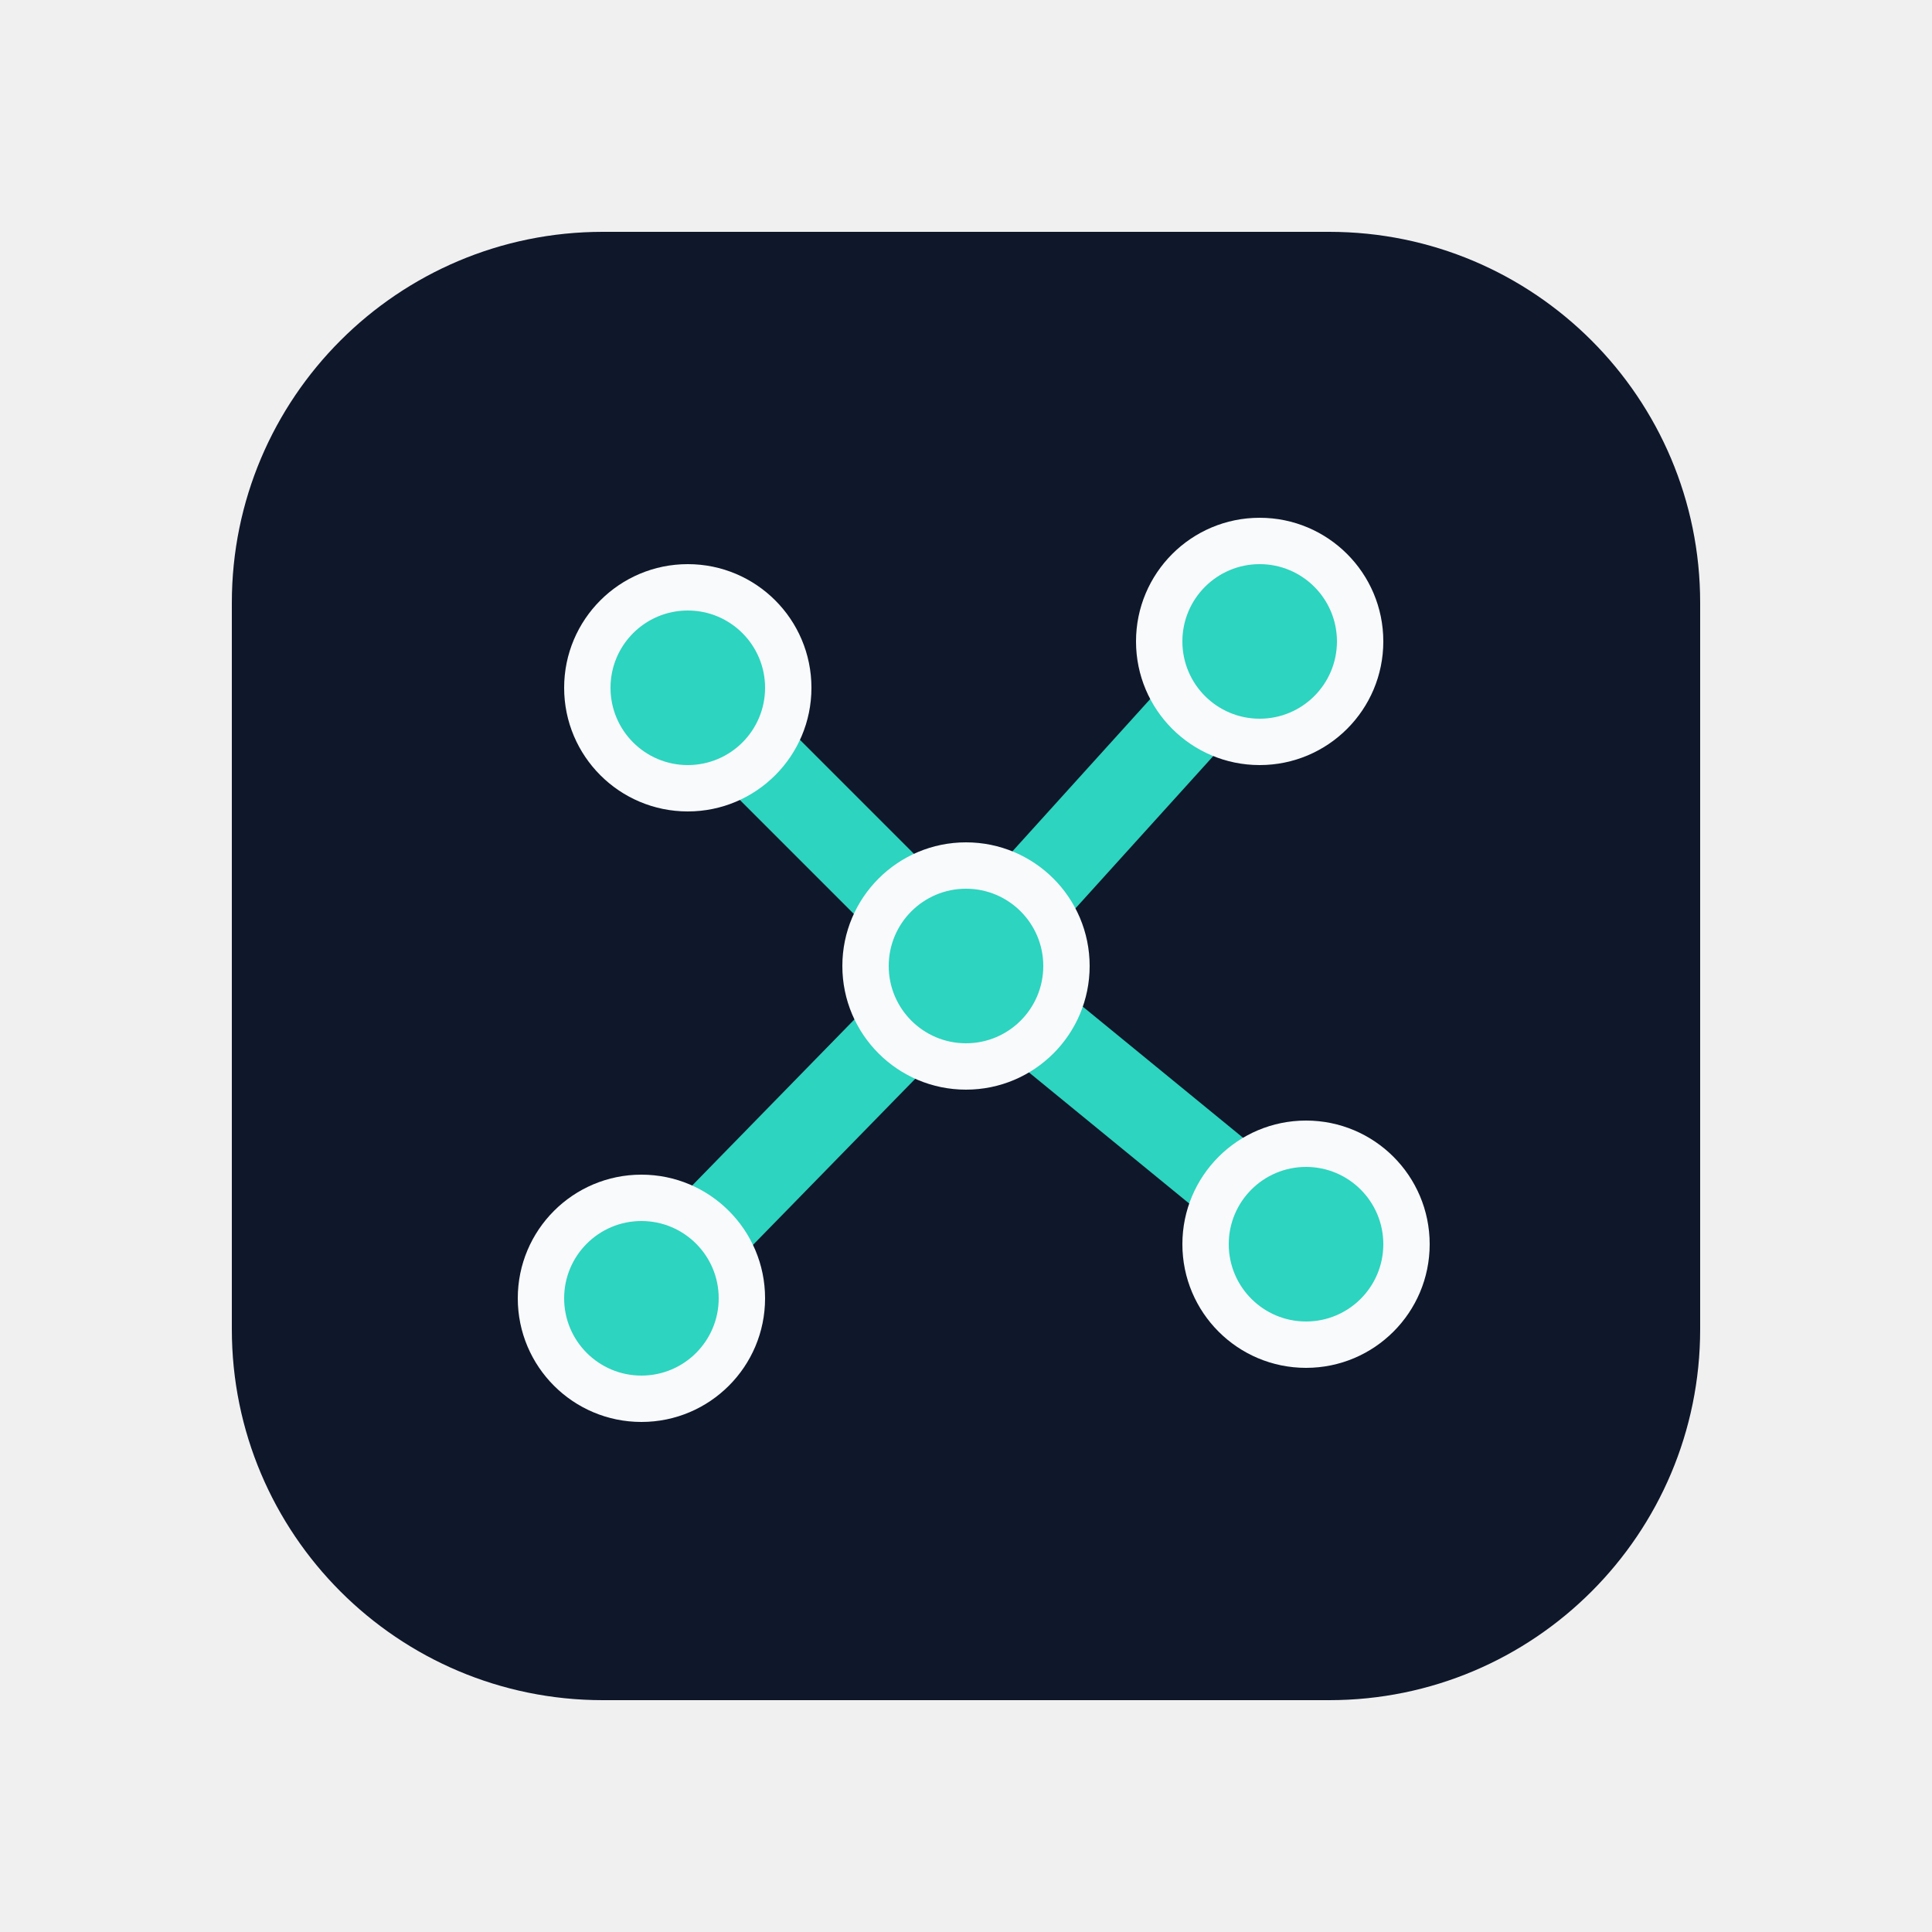
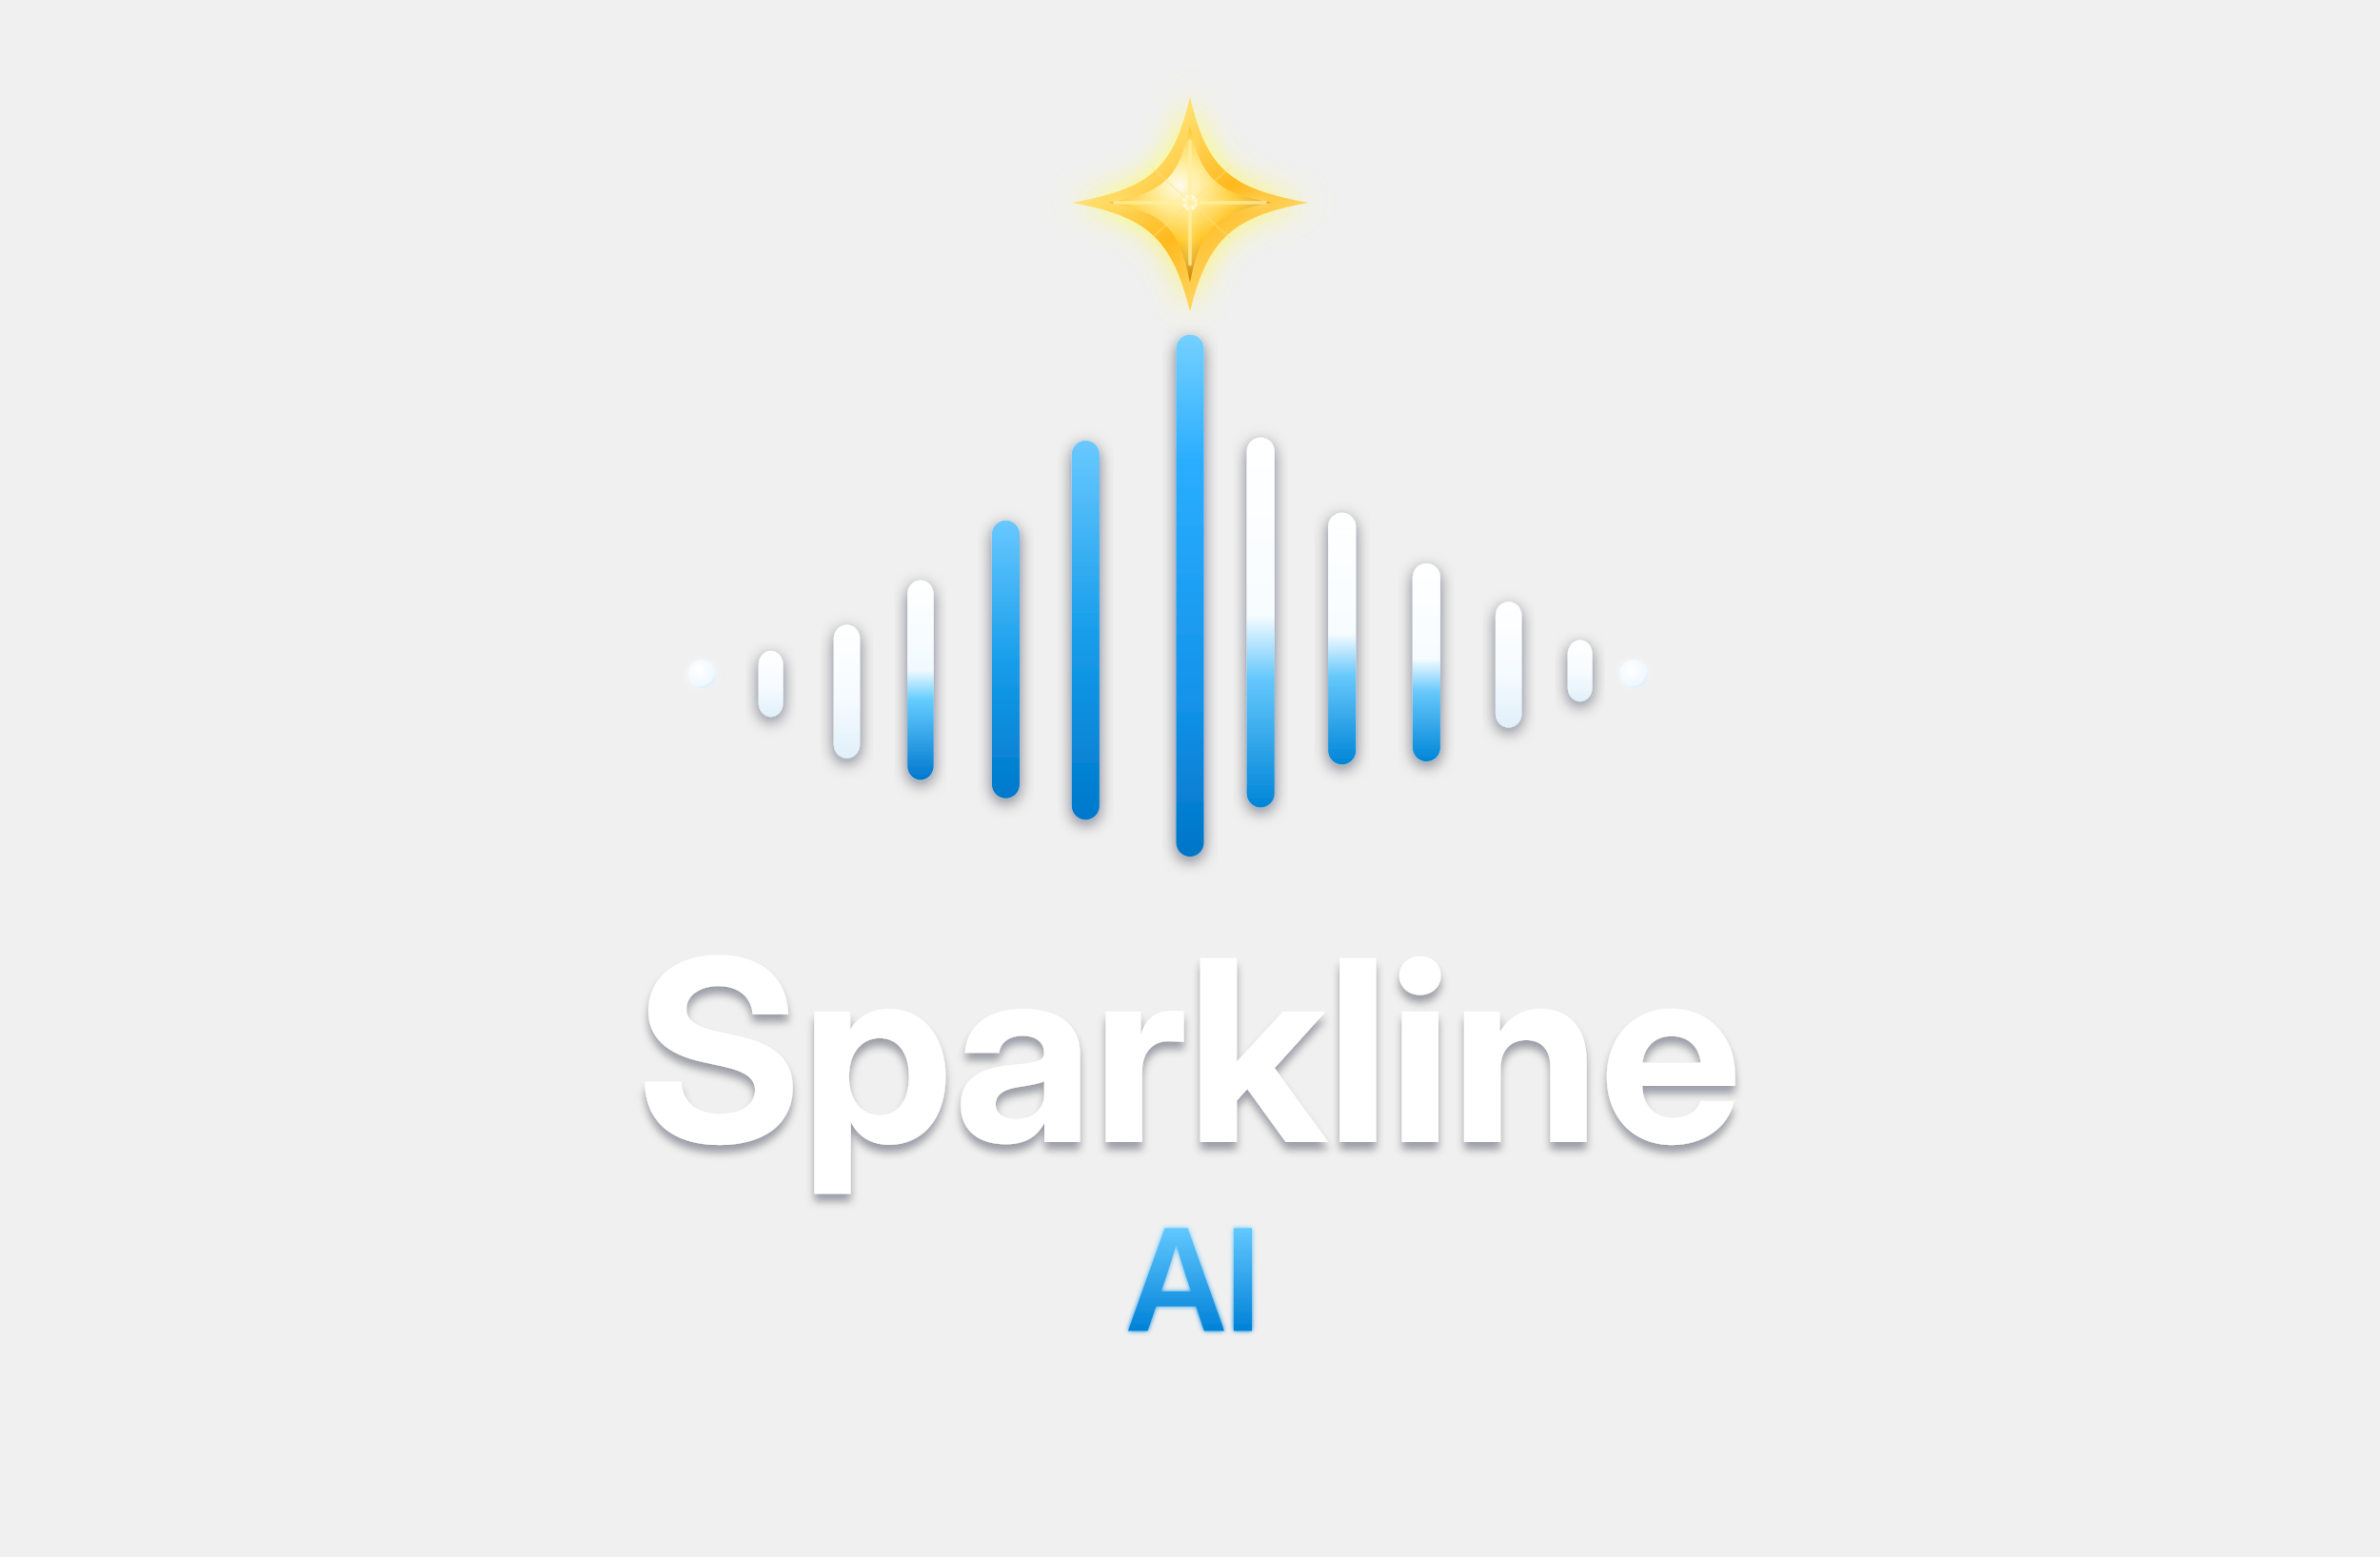
- <svg xmlns="http://www.w3.org/2000/svg" width="500" height="500" viewBox="0 0 500 500" role="img" aria-label="Internal AI Assistant">
-   <rect x="60" y="60" width="380" height="380" rx="96" fill="#0f172a" />
-   <g fill="none" stroke="#2dd4bf" stroke-width="22" stroke-linecap="round">
-     <path d="M250 250 178 178M250 250 326 166M250 250 338 322M250 250 166 336" />
-   </g>
-   <g fill="#f8fafc">
-     <circle cx="250" cy="250" r="32" />
-     <circle cx="178" cy="178" r="32" />
-     <circle cx="326" cy="166" r="32" />
-     <circle cx="338" cy="322" r="32" />
-     <circle cx="166" cy="336" r="32" />
-   </g>
-   <g fill="#2dd4bf">
-     <circle cx="250" cy="250" r="20" />
-     <circle cx="178" cy="178" r="20" />
-     <circle cx="326" cy="166" r="20" />
-     <circle cx="338" cy="322" r="20" />
-     <circle cx="166" cy="336" r="20" />
+ <svg xmlns="http://www.w3.org/2000/svg" width="1550" height="1014" viewBox="0 0 1550 1014" role="img" aria-labelledby="title desc">
+   <defs>
+     <radialGradient id="bgGlow" cx="50%" cy="43%" r="63%">
+       <stop offset="0%" stop-color="#0B2436" />
+       <stop offset="55%" stop-color="#061827" />
+       <stop offset="100%" stop-color="#020D16" />
+     </radialGradient>
+     <linearGradient id="goldStar" x1="0" y1="0" x2="1" y2="1">
+       <stop offset="0%" stop-color="#FFF3B8" />
+       <stop offset="27%" stop-color="#FFE070" />
+       <stop offset="54%" stop-color="#FFB91E" />
+       <stop offset="76%" stop-color="#FFD765" />
+       <stop offset="100%" stop-color="#FFF4C5" />
+     </linearGradient>
+     <radialGradient id="goldStarCore" cx="44%" cy="38%" r="68%">
+       <stop offset="0%" stop-color="#FFFFFF" />
+       <stop offset="20%" stop-color="#FFF1A8" />
+       <stop offset="52%" stop-color="#FFCA2E" />
+       <stop offset="100%" stop-color="#B46B00" />
+     </radialGradient>
+     <linearGradient id="centerBlue" x1="0" y1="0" x2="0" y2="1">
+       <stop offset="0%" stop-color="#74D0FF" />
+       <stop offset="24%" stop-color="#2BAEFF" />
+       <stop offset="70%" stop-color="#1393EA" />
+       <stop offset="100%" stop-color="#0075C7" />
+     </linearGradient>
+     <linearGradient id="barBlue" x1="0" y1="0" x2="0" y2="1">
+       <stop offset="0%" stop-color="#69C8FF" />
+       <stop offset="52%" stop-color="#159DEA" />
+       <stop offset="100%" stop-color="#0078CB" />
+     </linearGradient>
+     <linearGradient id="barWhite" x1="0" y1="0" x2="0" y2="1">
+       <stop offset="0%" stop-color="#FFFFFF" />
+       <stop offset="55%" stop-color="#F6FBFF" />
+       <stop offset="100%" stop-color="#E0F0FA" />
+     </linearGradient>
+     <linearGradient id="barWhiteBlue" x1="0" y1="0" x2="0" y2="1">
+       <stop offset="0%" stop-color="#FFFFFF" />
+       <stop offset="45%" stop-color="#F2FAFF" />
+       <stop offset="60%" stop-color="#64CCFF" />
+       <stop offset="100%" stop-color="#0077CE" />
+     </linearGradient>
+     <linearGradient id="barWhiteBlueSoft" x1="0" y1="0" x2="0" y2="1">
+       <stop offset="0%" stop-color="#FFFFFF" />
+       <stop offset="48%" stop-color="#F7FCFF" />
+       <stop offset="65%" stop-color="#66C8FB" />
+       <stop offset="100%" stop-color="#0085D8" />
+     </linearGradient>
+     <radialGradient id="whiteDot" cx="40%" cy="35%" r="70%">
+       <stop offset="0%" stop-color="#FFFFFF" />
+       <stop offset="80%" stop-color="#F0F8FF" />
+       <stop offset="100%" stop-color="#D6EAF8" />
+     </radialGradient>
+     <linearGradient id="textBlue" x1="0" y1="0" x2="0" y2="1">
+       <stop offset="0%" stop-color="#62C8FF" />
+       <stop offset="100%" stop-color="#0081D7" />
+     </linearGradient>
+     <filter id="goldGlow" x="-120%" y="-120%" width="340%" height="340%">
+       <feGaussianBlur stdDeviation="10" result="blur1" />
+       <feColorMatrix in="blur1" type="matrix" values="1 0 0 0 1  0 0.72 0 0 0.52  0 0 0.12 0 0.08  0 0 0 0.85 0" result="goldBlur" />
+       <feMerge>
+         <feMergeNode in="goldBlur" />
+         <feMergeNode in="SourceGraphic" />
+       </feMerge>
+     </filter>
+     <filter id="starFlare" x="-80%" y="-80%" width="260%" height="260%">
+       <feGaussianBlur stdDeviation="3" result="blur" />
+       <feMerge>
+         <feMergeNode in="blur" />
+         <feMergeNode in="SourceGraphic" />
+       </feMerge>
+     </filter>
+     <filter id="barShadow" x="-50%" y="-20%" width="200%" height="160%">
+       <feDropShadow dx="0" dy="3" stdDeviation="5" flood-color="#00101A" flood-opacity="0.5" />
+     </filter>
+     <filter id="softTinyGlow" x="-200%" y="-200%" width="500%" height="500%">
+       <feGaussianBlur stdDeviation="2" result="blur" />
+       <feMerge>
+         <feMergeNode in="blur" />
+         <feMergeNode in="SourceGraphic" />
+       </feMerge>
+     </filter>
+     <filter id="whiteTextShadow" x="-10%" y="-10%" width="120%" height="130%">
+       <feDropShadow dx="0" dy="5" stdDeviation="2.5" flood-color="#000815" flood-opacity="0.35" />
+     </filter>
+     <filter id="blueLineGlow" x="-50%" y="-300%" width="200%" height="700%">
+       <feGaussianBlur stdDeviation="1.5" result="blur" />
+       <feMerge>
+         <feMergeNode in="blur" />
+         <feMergeNode in="SourceGraphic" />
+       </feMerge>
+     </filter>
+   </defs>
+   <g id="logo" shape-rendering="geometricPrecision">
+     <g id="top-golden-star" filter="url(#goldGlow)">
+       <path d="M775 63 C786 111 802 123 852 132 C804 141 787 154 775 203 C763 154 746 141 698 132 C748 123 764 111 775 63Z" fill="url(#goldStar)" />
+       <path d="M775 82 C782 117 794 126 828 132 C794 138 782 147 775 184 C768 147 756 138 722 132 C756 126 768 117 775 82Z" fill="url(#goldStarCore)" opacity="0.92" />
+       <circle cx="775" cy="132" r="5" fill="#FFFFFF" opacity="0.95" />
+       <path d="M775 92 L775 172 M726 132 L824 132" stroke="#FFF0A0" stroke-width="2.2" stroke-linecap="round" opacity="0.8" filter="url(#starFlare)" />
+       <path d="M750 109 L801 155 M801 109 L750 155" stroke="#FFE37D" stroke-width="1.2" stroke-linecap="round" opacity="0.38" />
+     </g>
+     <g id="waveform-bars">
+       <circle cx="457" cy="439" r="9" fill="url(#whiteDot)" filter="url(#softTinyGlow)" />
+       <rect x="494" y="424" width="16" height="43" rx="9" fill="url(#barWhite)" filter="url(#barShadow)" />
+       <rect x="543" y="407" width="17" height="87" rx="9" fill="url(#barWhite)" filter="url(#barShadow)" />
+       <rect x="591" y="378" width="17" height="130" rx="9" fill="url(#barWhiteBlue)" filter="url(#barShadow)" />
+       <rect x="646" y="339" width="18" height="181" rx="9" fill="url(#barBlue)" filter="url(#barShadow)" />
+       <rect x="698" y="287" width="18" height="247" rx="9" fill="url(#barBlue)" filter="url(#barShadow)" />
+       <rect x="766" y="218" width="18" height="340" rx="9" fill="url(#centerBlue)" filter="url(#barShadow)" />
+       <rect x="812" y="285" width="18" height="241" rx="9" fill="url(#barWhiteBlueSoft)" filter="url(#barShadow)" />
+       <rect x="865" y="334" width="18" height="164" rx="9" fill="url(#barWhiteBlueSoft)" filter="url(#barShadow)" />
+       <rect x="920" y="367" width="18" height="129" rx="9" fill="url(#barWhiteBlueSoft)" filter="url(#barShadow)" />
+       <rect x="974" y="392" width="17" height="82" rx="9" fill="url(#barWhite)" filter="url(#barShadow)" />
+       <rect x="1021" y="417" width="16" height="40" rx="9" fill="url(#barWhite)" filter="url(#barShadow)" />
+       <circle cx="1064" cy="439" r="9" fill="url(#whiteDot)" filter="url(#softTinyGlow)" />
+     </g>
+     <g id="brand-text" filter="url(#whiteTextShadow)">
+       <path d="M468.674 745.934 C498.245 745.934 516.292 731.677 516.292 708.551 C516.292 690.504 504.948 679.959 479.321 674.545 L467.797 672.045 C453.050 668.822 447.095 664.723 447.095 657.298 C447.095 648.532 455.706 642.396 467.952 642.396 C480.842 642.396 489.299 649.409 490.201 660.778 L513.404 660.778 C512.682 636.595 495.512 622.029 467.874 622.029 C440.572 622.029 422.267 636.673 422.267 658.509 C422.267 675.680 433.792 686.714 457.562 691.870 L470.221 694.603 C485.431 697.903 491.722 702.415 491.722 710.149 C491.722 719.508 482.621 725.541 468.854 725.541 C453.463 725.541 444.181 717.806 443.872 704.606 L419.947 704.606 C419.947 730.697 437.917 745.934 468.674 745.934 Z M530.317 777.670 L554.087 777.670 L554.087 731.264 L554.319 731.264 C559.243 740.855 567.854 745.779 579.069 745.779 C601.292 745.779 615.885 728.041 615.885 701.384 C615.885 675.267 600.983 657.143 579.224 657.143 C568.189 657.143 559.243 661.577 554.010 670.446 L553.752 670.446 L553.752 658.922 L530.317 658.922 L530.317 777.670 Z M572.933 726.443 C560.945 726.443 552.953 716.595 552.953 701.384 C552.953 686.224 560.945 676.324 572.933 676.324 C584.457 676.324 591.960 685.425 591.960 701.384 C591.960 717.342 584.457 726.443 572.933 726.443 Z M654.943 745.444 C668.014 745.444 675.336 740.288 679.848 731.986 L680.183 731.986 L680.183 744.000 L703.386 744.000 L703.386 686.302 C703.386 668.100 690.006 657.143 666.725 657.143 C643.342 657.143 629.497 668.255 628.440 685.837 L650.767 685.837 C651.334 679.315 657.135 674.803 666.003 674.803 C674.692 674.803 679.925 679.134 679.925 685.425 L679.925 685.992 C679.925 691.458 674.460 692.205 658.913 693.727 C641.176 695.325 625.707 700.816 625.707 719.998 C625.707 736.987 637.953 745.444 654.943 745.444 Z M661.569 728.944 C653.577 728.944 648.421 725.386 648.421 719.353 C648.421 712.573 654.866 709.427 663.013 708.216 C670.670 707.030 677.347 705.895 680.080 704.348 L680.080 712.908 C680.080 722.086 672.990 728.944 661.569 728.944 Z M720.131 744.000 L743.901 744.000 L743.901 697.903 C743.901 685.116 751.069 678.335 760.814 678.335 C764.836 678.335 769.270 678.670 771.049 678.748 L771.049 658.509 C769.115 658.432 766.769 658.355 764.037 658.355 C752.847 658.355 746.402 663.202 743.257 673.411 L743.025 673.411 L743.025 658.922 L720.131 658.922 L720.131 744.000 Z M781.684 744.000 L805.454 744.000 L805.454 717.007 L812.312 709.427 L837.346 744.000 L865.163 744.000 L830.101 695.815 L863.385 658.922 L835.515 658.922 L805.686 691.458 L805.454 691.458 L805.454 623.962 L781.684 623.962 L781.684 744.000 Z M896.252 623.962 L872.482 623.962 L872.482 744.000 L896.252 744.000 L896.252 623.962 Z M913.007 744.000 L936.777 744.000 L936.777 658.922 L913.007 658.922 L913.007 744.000 Z M924.841 648.197 C932.678 648.197 938.376 642.809 938.376 635.564 C938.376 628.294 932.678 622.905 924.841 622.905 C917.029 622.905 911.305 628.294 911.305 635.564 C911.305 642.809 917.029 648.197 924.841 648.197 Z M977.302 696.717 C977.302 683.491 984.160 677.613 993.983 677.613 C1003.883 677.613 1009.606 683.646 1009.606 695.093 L1009.606 744.000 L1033.299 744.000 L1033.299 690.736 C1033.299 669.234 1021.620 657.143 1003.496 657.143 C991.250 657.143 982.613 662.634 976.890 672.302 L976.890 658.922 L953.532 658.922 L953.532 744.000 L977.302 744.000 L977.302 696.717 Z M1088.958 745.934 C1109.583 745.934 1126.031 734.177 1129.176 717.239 L1107.494 717.239 C1105.329 723.865 1098.961 728.119 1089.679 728.119 C1077.201 728.119 1069.957 719.998 1069.544 707.416 L1130.053 707.416 L1130.053 701.048 C1130.053 675.112 1113.218 656.988 1088.158 656.988 C1063.744 656.988 1046.419 675.602 1046.419 701.538 C1046.419 727.397 1063.176 745.934 1088.958 745.934 Z M1069.699 692.283 C1070.988 681.635 1078.001 675.035 1088.648 675.035 C1099.347 675.035 1106.437 681.635 1107.649 692.283 L1069.699 692.283 Z" fill="#FFFFFF" />
+     </g>
+     <g id="ai-mark">
+       <line x1="420" y1="838" x2="657" y2="838" stroke="url(#textBlue)" stroke-width="2.5" stroke-linecap="round" filter="url(#blueLineGlow)" />
+       <line x1="893" y1="838" x2="1130" y2="838" stroke="url(#textBlue)" stroke-width="2.5" stroke-linecap="round" filter="url(#blueLineGlow)" />
+       <path d="M734.682 867.000 L747.432 867.000 L752.909 851.001 L778.885 851.001 L784.232 867.000 L797.299 867.000 L773.494 800.070 L758.573 800.070 L734.682 867.000 Z M756.244 841.254 L759.479 831.824 C761.491 825.672 763.518 819.246 766.034 810.808 C768.549 819.246 770.519 825.672 772.502 831.824 L775.650 841.254 L756.244 841.254 Z M815.318 800.070 L803.459 800.070 L803.459 867.000 L815.318 867.000 L815.318 800.070 Z" fill="url(#textBlue)" filter="url(#blueLineGlow)" />
+     </g>
  </g>
</svg>
